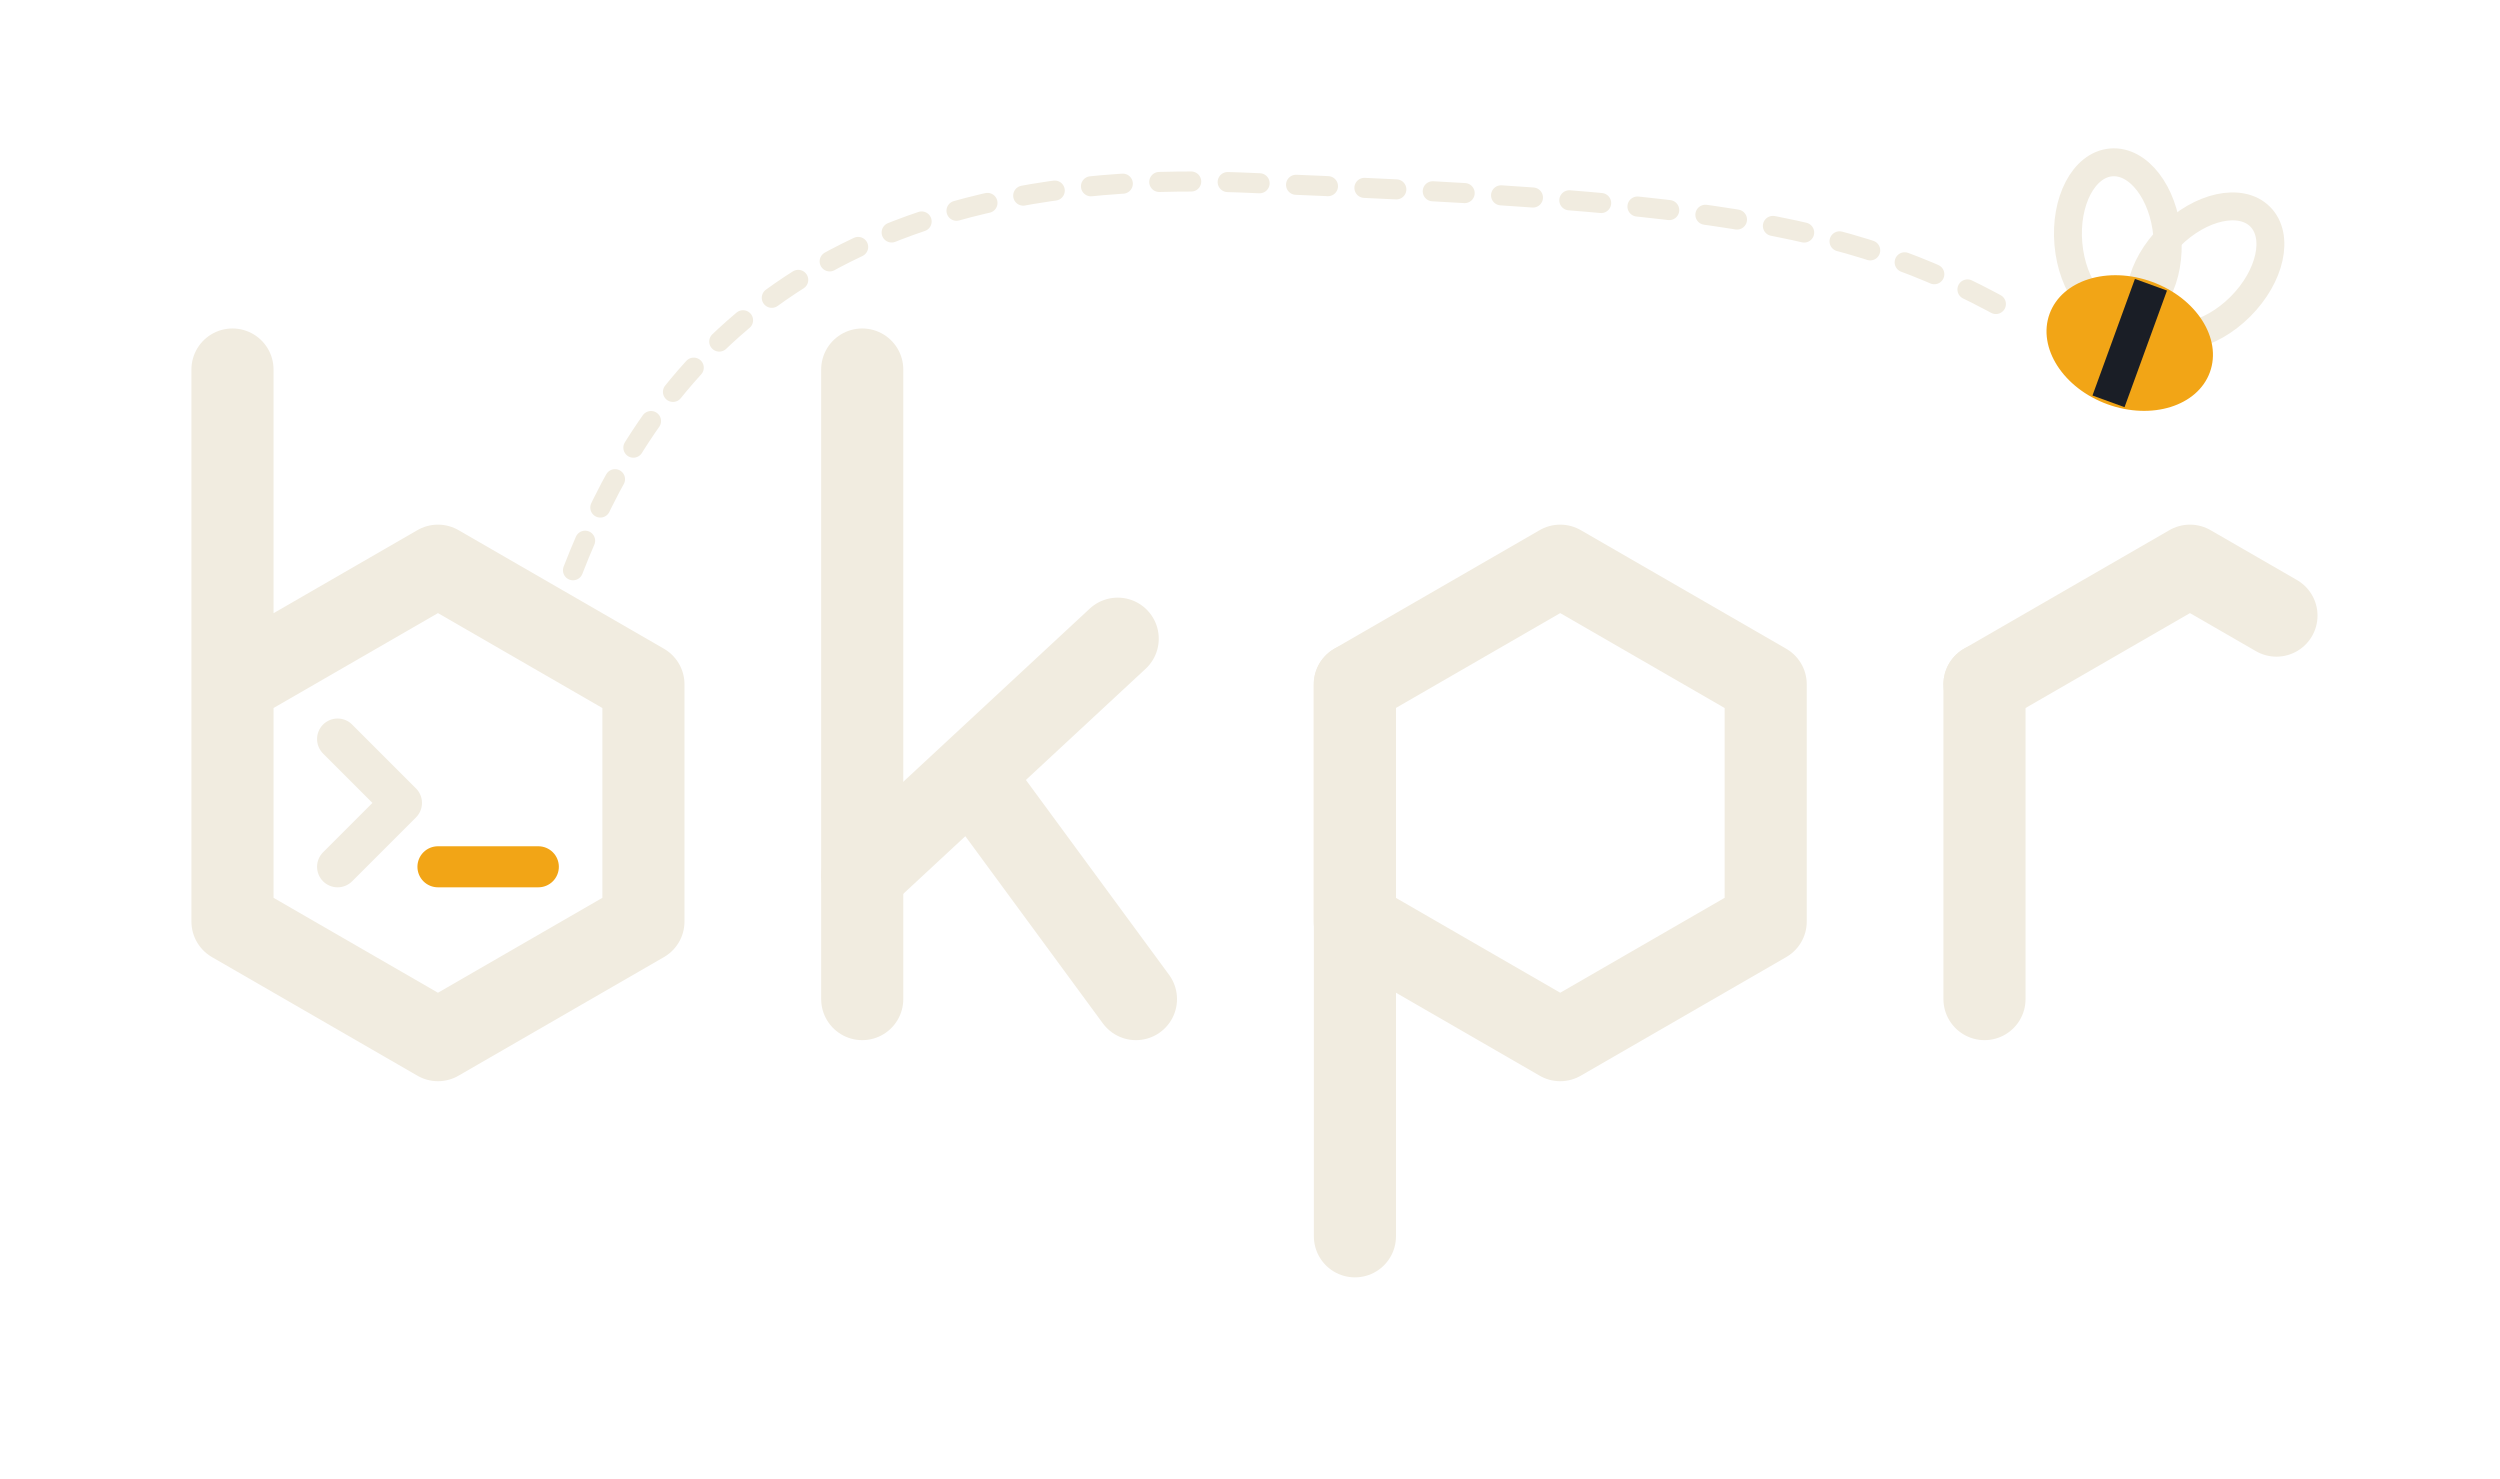
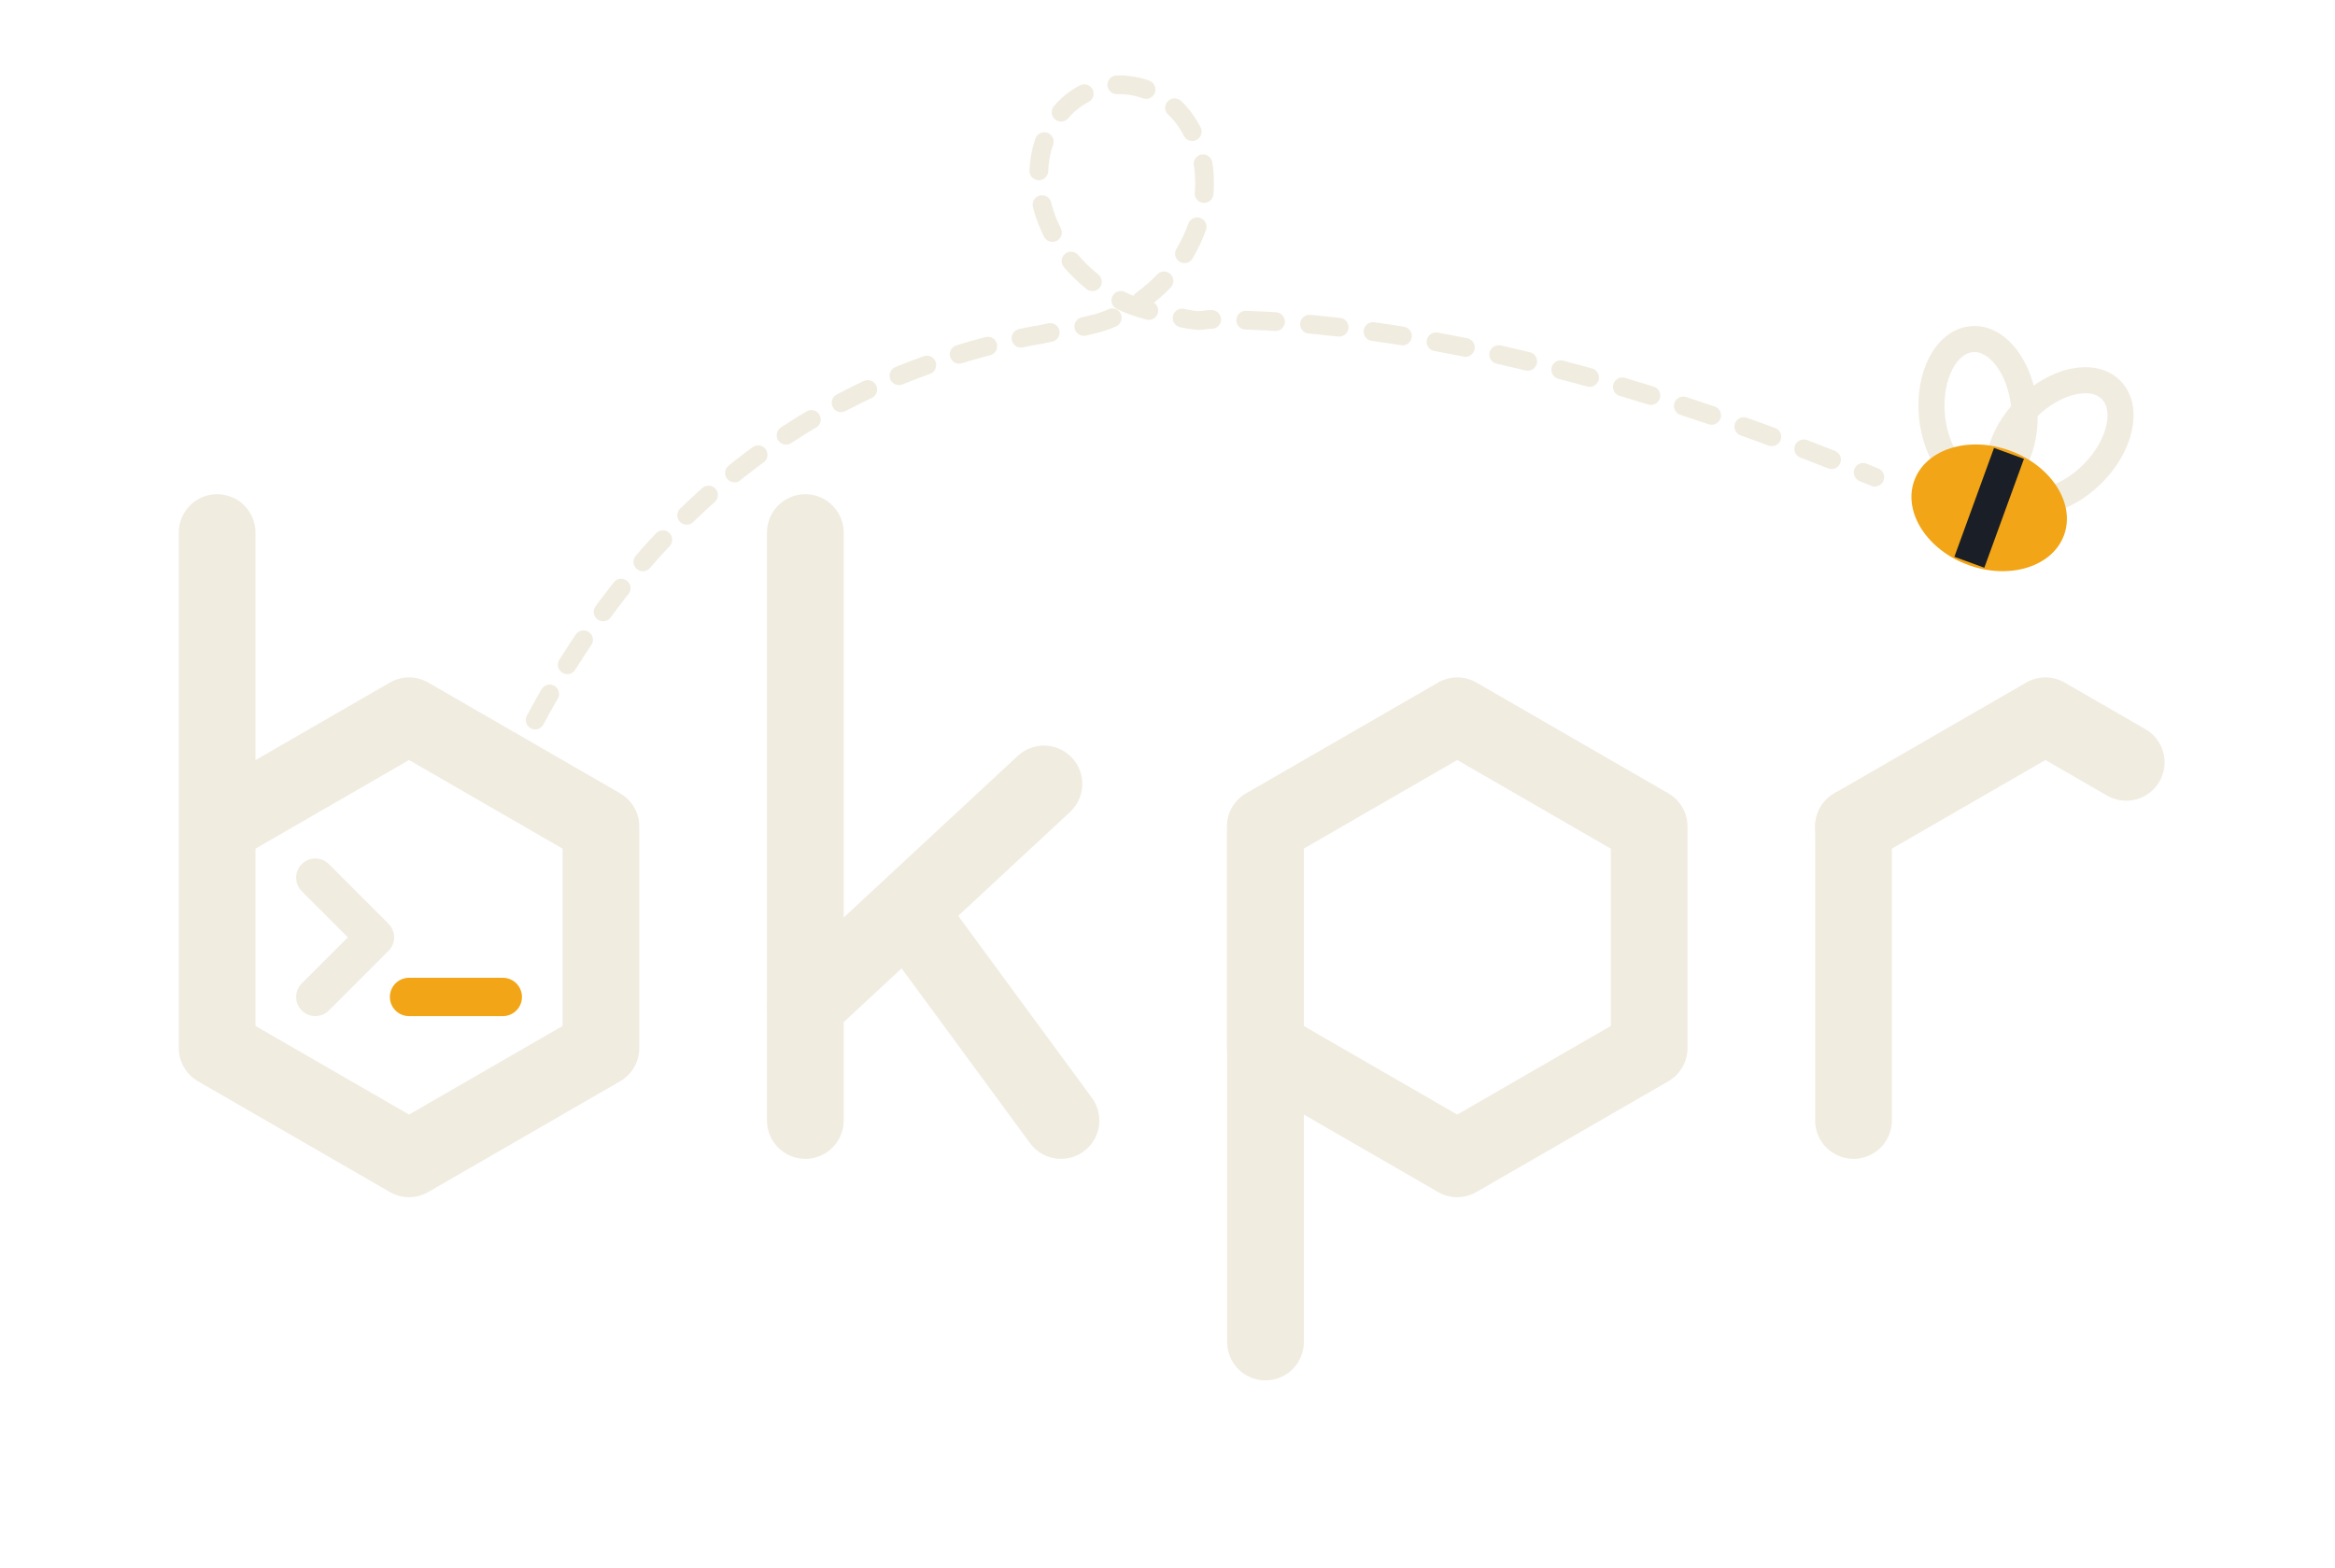
- <svg xmlns="http://www.w3.org/2000/svg" viewBox="6 -26 274 162" width="548" height="324" role="img" aria-labelledby="title">
+ <svg xmlns="http://www.w3.org/2000/svg" viewBox="6 -48 274 184" width="548" height="368" role="img" aria-labelledby="title">
  <path d="M31.48 14.5 V75 L54 88 L76.52 75 V49 L54 36 L31.48 49" fill="none" stroke="#F1ECE0" stroke-width="9" stroke-linecap="round" stroke-linejoin="round" />
  <path d="M43 55 l7 7 l-7 7" fill="none" stroke="#F1ECE0" stroke-width="4.5" stroke-linecap="round" stroke-linejoin="round" />
  <path d="M54 69 H65" stroke="#F2A516" stroke-width="4.5" stroke-linecap="round" />
  <g fill="none" stroke="#F1ECE0" stroke-linecap="round" stroke-linejoin="round">
    <path d="M100.5 14.5 V83.5 M154.5 49 V109.5 M223.5 49 V83.5" stroke-width="9" />
    <path d="M100.5 70 L128.5 44 M112.5 59 L130.5 83.5" stroke-width="9" />
    <polygon points="177,36 199.52,49 199.52,75 177,88 154.48,75 154.48,49" stroke-width="9" />
    <path d="M223.5 49 L246.02 36 L255.5 41.47" stroke-width="9" />
  </g>
-   <path d="M68.8 36.5 C76 18 92 -8 142 -6 S208 -2 226 8" fill="none" stroke="#F1ECE0" stroke-width="2.2" stroke-dasharray="3.5 4" stroke-linecap="round" />
+   <path d="M68.8 36.5 C68.92 36.29 69.26 35.65 69.49 35.23 C69.72 34.81 69.96 34.4 70.19 33.98 C70.43 33.57 70.67 33.16 70.91 32.75 C71.15 32.35 71.39 31.94 71.63 31.54 C71.87 31.14 72.12 30.74 72.36 30.34 C72.61 29.94 72.86 29.55 73.11 29.16 C73.36 28.77 73.61 28.38 73.86 28 C74.11 27.61 74.37 27.23 74.63 26.85 C74.88 26.47 75.14 26.1 75.4 25.73 C75.66 25.35 75.92 24.98 76.19 24.61 C76.45 24.25 76.71 23.88 76.98 23.52 C77.25 23.16 77.52 22.8 77.79 22.45 C78.06 22.09 78.33 21.74 78.6 21.39 C78.88 21.04 79.15 20.69 79.43 20.34 C79.71 20 79.99 19.66 80.27 19.32 C80.55 18.98 80.83 18.65 81.12 18.31 C81.4 17.98 81.69 17.65 81.97 17.32 C82.26 17 82.55 16.67 82.84 16.35 C83.13 16.03 83.43 15.71 83.72 15.4 C84.02 15.08 84.31 14.77 84.61 14.46 C84.91 14.15 85.21 13.84 85.51 13.54 C85.81 13.23 86.12 12.93 86.42 12.63 C86.73 12.34 87.03 12.04 87.34 11.75 C87.65 11.46 87.96 11.17 88.27 10.88 C88.58 10.59 88.9 10.31 89.21 10.03 C89.53 9.75 89.85 9.47 90.16 9.19 C90.48 8.92 90.8 8.65 91.13 8.38 C91.45 8.11 91.77 7.84 92.1 7.58 C92.42 7.31 92.75 7.05 93.08 6.8 C93.41 6.54 93.74 6.28 94.07 6.03 C94.41 5.78 94.74 5.53 95.08 5.28 C95.41 5.04 95.75 4.79 96.09 4.55 C96.43 4.31 96.77 4.08 97.12 3.84 C97.46 3.61 97.8 3.37 98.15 3.14 C98.5 2.92 98.85 2.69 99.2 2.47 C99.55 2.24 99.9 2.02 100.25 1.8 C100.61 1.59 100.96 1.37 101.32 1.16 C101.67 0.95 102.03 0.74 102.39 0.53 C102.75 0.33 103.12 0.13 103.48 -0.07 C103.84 -0.27 104.21 -0.47 104.58 -0.67 C104.95 -0.86 105.31 -1.05 105.69 -1.24 C106.06 -1.43 106.43 -1.62 106.8 -1.8 C107.18 -1.98 107.55 -2.16 107.93 -2.34 C108.31 -2.52 108.69 -2.69 109.07 -2.86 C109.45 -3.03 109.83 -3.2 110.22 -3.37 C110.6 -3.53 110.99 -3.7 111.38 -3.86 C111.77 -4.02 112.16 -4.17 112.55 -4.33 C112.94 -4.48 113.33 -4.63 113.73 -4.78 C114.12 -4.93 114.52 -5.07 114.92 -5.22 C115.32 -5.36 115.72 -5.5 116.12 -5.64 C116.52 -5.77 116.93 -5.91 117.33 -6.04 C117.74 -6.17 118.14 -6.3 118.55 -6.42 C118.96 -6.55 119.37 -6.67 119.78 -6.79 C120.2 -6.91 120.61 -7.02 121.03 -7.14 C121.44 -7.25 121.86 -7.36 122.28 -7.47 C122.7 -7.58 123.12 -7.68 123.54 -7.79 C123.97 -7.89 124.39 -7.99 124.82 -8.08 C125.24 -8.18 125.67 -8.27 126.1 -8.37 C126.53 -8.46 126.96 -8.54 127.4 -8.63 C127.83 -8.71 127.19 -8.54 128.7 -8.87 C130.21 -9.21 134.09 -9.61 136.43 -10.66 C138.77 -11.71 141.06 -13.39 142.74 -15.19 C144.43 -17 145.78 -19.34 146.53 -21.52 C147.29 -23.7 147.5 -26.19 147.25 -28.27 C147 -30.34 146.13 -32.45 145.04 -33.98 C143.95 -35.5 142.29 -36.77 140.69 -37.42 C139.1 -38.07 137.11 -38.23 135.48 -37.86 C133.84 -37.49 132.07 -36.52 130.86 -35.23 C129.64 -33.94 128.6 -32.05 128.18 -30.13 C127.76 -28.21 127.76 -25.83 128.34 -23.72 C128.91 -21.6 130.07 -19.28 131.61 -17.44 C133.16 -15.61 135.32 -13.85 137.6 -12.7 C139.88 -11.56 143.53 -10.93 145.28 -10.56 C147.02 -10.2 147.35 -10.52 148.06 -10.51 C148.77 -10.49 149.03 -10.5 149.52 -10.49 C150.01 -10.48 150.5 -10.47 150.99 -10.46 C151.48 -10.45 151.98 -10.43 152.47 -10.41 C152.97 -10.4 153.46 -10.37 153.96 -10.35 C154.46 -10.32 154.96 -10.3 155.47 -10.27 C155.97 -10.24 156.47 -10.2 156.98 -10.17 C157.48 -10.13 157.99 -10.09 158.5 -10.05 C159.01 -10.01 159.52 -9.96 160.03 -9.92 C160.55 -9.87 161.06 -9.82 161.58 -9.76 C162.09 -9.71 162.61 -9.65 163.13 -9.6 C163.65 -9.54 164.17 -9.47 164.7 -9.41 C165.22 -9.34 165.74 -9.28 166.27 -9.21 C166.8 -9.13 167.33 -9.06 167.86 -8.98 C168.39 -8.91 168.92 -8.83 169.45 -8.75 C169.99 -8.66 170.52 -8.58 171.06 -8.49 C171.6 -8.4 172.13 -8.31 172.68 -8.22 C173.22 -8.12 173.76 -8.03 174.3 -7.93 C174.85 -7.83 175.39 -7.73 175.94 -7.62 C176.49 -7.52 177.04 -7.41 177.59 -7.3 C178.14 -7.19 178.69 -7.07 179.24 -6.96 C179.8 -6.84 180.36 -6.72 180.91 -6.6 C181.47 -6.47 182.03 -6.35 182.59 -6.22 C183.15 -6.09 183.72 -5.96 184.28 -5.83 C184.85 -5.69 185.41 -5.56 185.98 -5.42 C186.55 -5.28 187.12 -5.13 187.69 -4.99 C188.26 -4.84 188.84 -4.69 189.41 -4.54 C189.99 -4.39 190.56 -4.24 191.14 -4.08 C191.72 -3.92 192.3 -3.76 192.88 -3.6 C193.47 -3.44 194.05 -3.27 194.63 -3.1 C195.22 -2.93 195.81 -2.76 196.4 -2.59 C196.99 -2.41 197.58 -2.23 198.17 -2.05 C198.76 -1.87 199.36 -1.69 199.95 -1.51 C200.55 -1.32 201.15 -1.13 201.74 -0.94 C202.34 -0.75 202.95 -0.55 203.55 -0.35 C204.15 -0.16 204.76 0.04 205.36 0.25 C205.97 0.45 206.58 0.66 207.19 0.86 C207.8 1.07 208.41 1.29 209.02 1.5 C209.63 1.72 210.25 1.93 210.87 2.15 C211.48 2.37 212.1 2.6 212.72 2.82 C213.34 3.05 213.96 3.28 214.59 3.51 C215.21 3.74 215.84 3.98 216.46 4.22 C217.09 4.45 217.72 4.69 218.35 4.94 C218.98 5.18 219.61 5.43 220.25 5.68 C220.88 5.93 221.52 6.18 222.15 6.43 C222.79 6.69 223.43 6.95 224.07 7.21 C224.71 7.47 225.68 7.87 226 8" fill="none" stroke="#F1ECE0" stroke-width="2.2" stroke-dasharray="3.5 4" stroke-linecap="round" />
  <g transform="translate(240 10) rotate(20) scale(1.7)">
    <g fill="none" stroke="#F1ECE0" stroke-width="1.8">
      <ellipse cx="-3" cy="-5" rx="3.2" ry="5" transform="rotate(-25 -3 -5)" />
      <ellipse cx="3" cy="-5" rx="3.2" ry="5" transform="rotate(25 3 -5)" />
    </g>
    <ellipse cx="0" cy="1" rx="5.5" ry="4.2" fill="#F2A516" />
    <rect x="-1.1" y="-3" width="2.2" height="8" fill="#1A1E26" />
  </g>
</svg>
